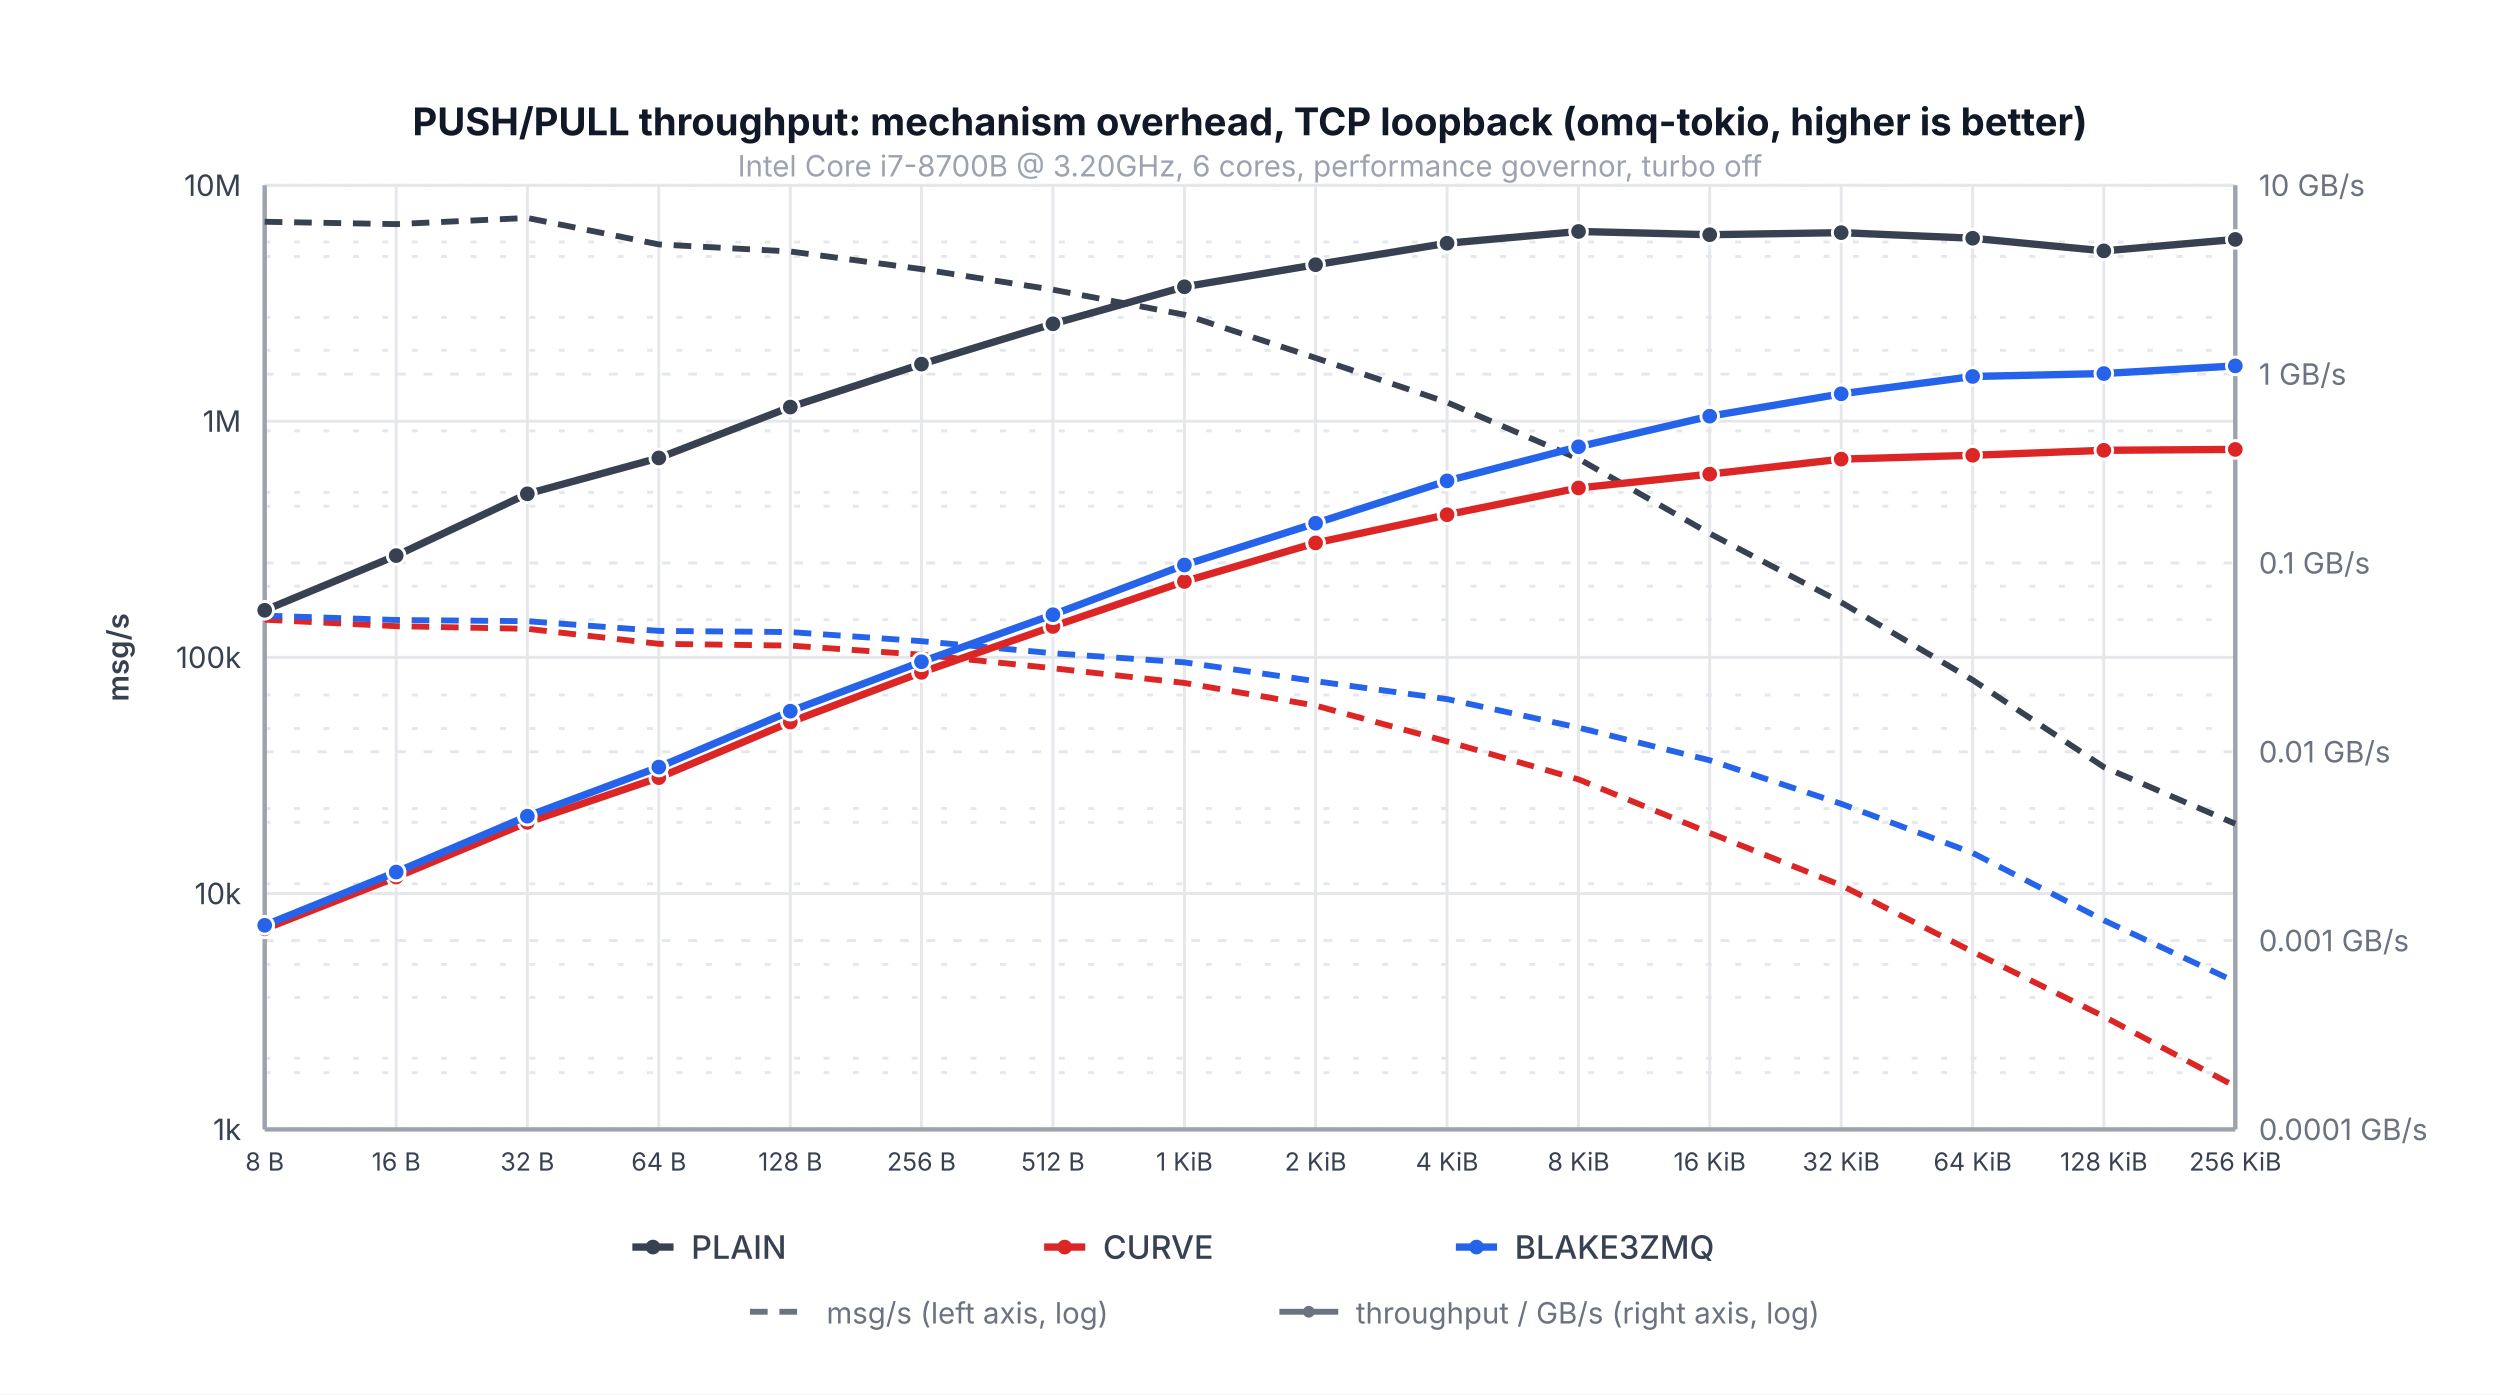
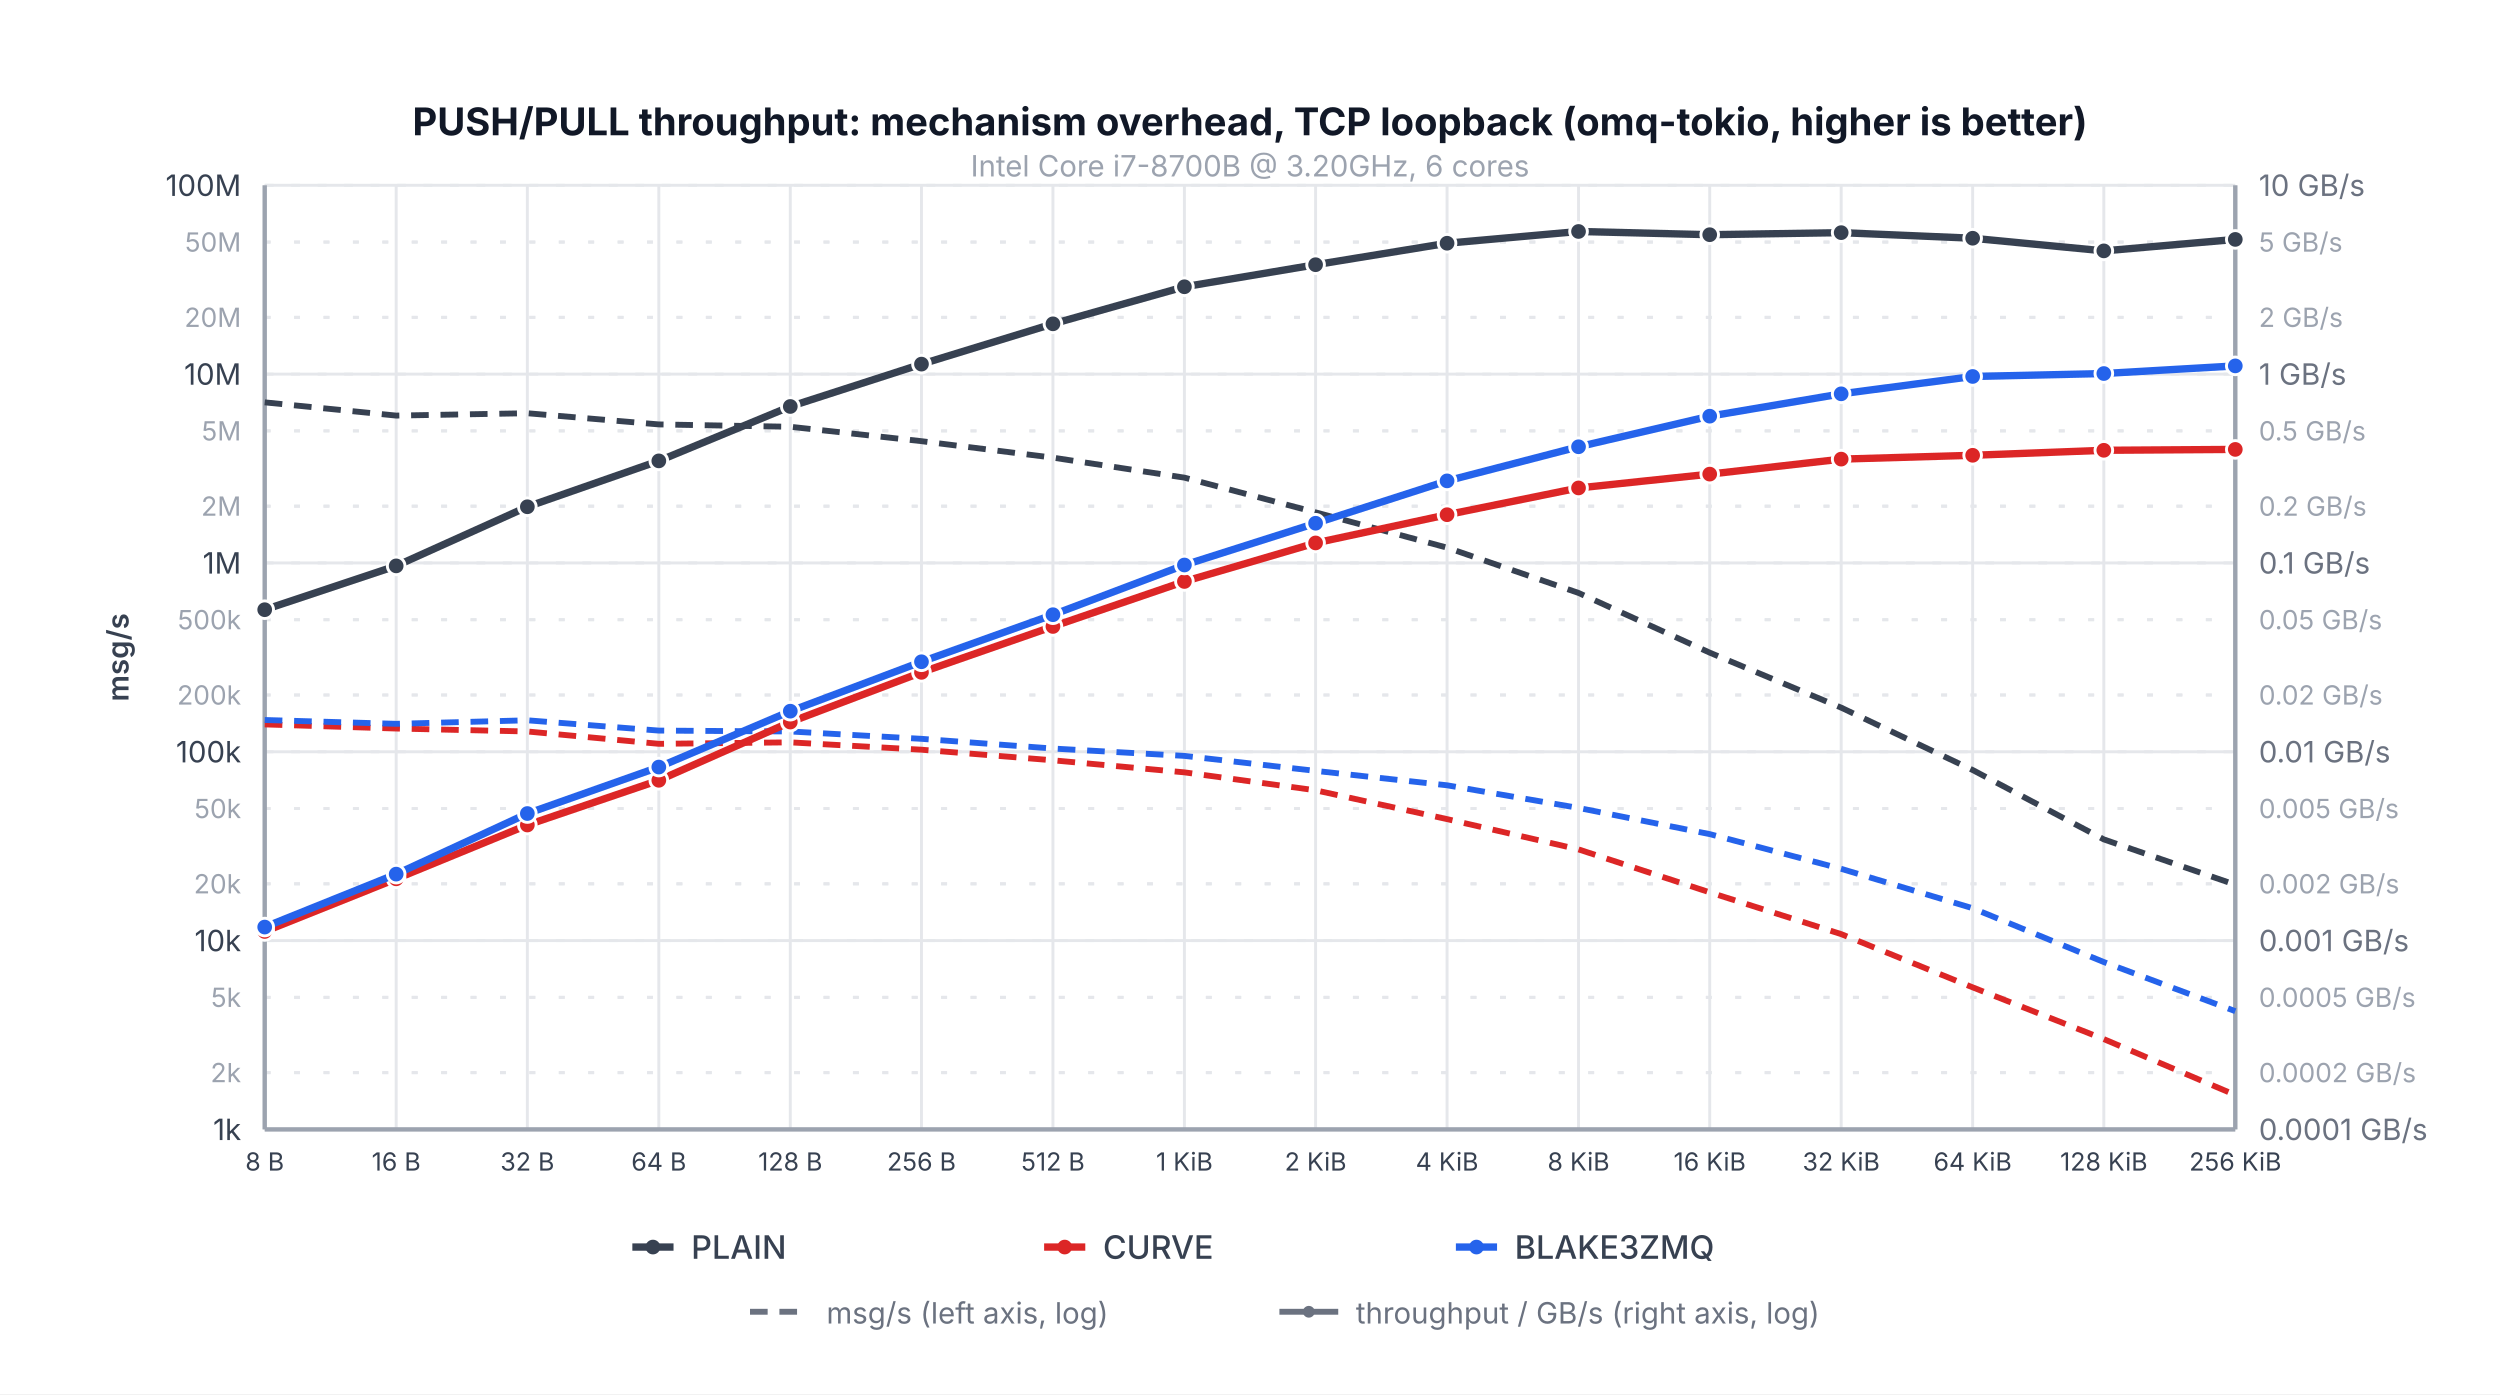
<svg xmlns="http://www.w3.org/2000/svg" viewBox="0 0 850 474" font-family="system-ui, -apple-system, sans-serif">
  <rect width="850" height="474" fill="white" />
  <text x="425.0" y="46.0" text-anchor="middle" fill="#111827" font-size="13" font-weight="700">PUSH/PULL throughput: mechanism overhead, TCP loopback (omq-tokio, higher is better)</text>
-   <text x="425.0" y="60.0" text-anchor="middle" fill="#9ca3af" font-size="10">Intel Core i7-8700B @ 3.20GHz, 6 cores, performance governor, turbo off</text>
+   <text x="425.0" y="60.0" text-anchor="middle" fill="#9ca3af" font-size="10">Intel Core i7-8700B @ 3.20GHz, 6 cores</text>
  <line x1="90" y1="384.0" x2="760" y2="384.0" stroke="#e5e7eb" stroke-width="1" />
  <text x="82" y="384.0" text-anchor="end" dominant-baseline="middle" fill="#374151" font-size="10">1k</text>
-   <line x1="90" y1="359.8" x2="760" y2="359.8" stroke="#e5e7eb" stroke-width="1" stroke-dasharray="2,8" />
-   <line x1="90" y1="327.9" x2="760" y2="327.9" stroke="#e5e7eb" stroke-width="1" stroke-dasharray="2,8" />
-   <line x1="90" y1="303.8" x2="760" y2="303.8" stroke="#e5e7eb" stroke-width="1" />
-   <text x="82" y="303.8" text-anchor="end" dominant-baseline="middle" fill="#374151" font-size="10">10k</text>
-   <line x1="90" y1="279.6" x2="760" y2="279.6" stroke="#e5e7eb" stroke-width="1" stroke-dasharray="2,8" />
-   <line x1="90" y1="247.7" x2="760" y2="247.7" stroke="#e5e7eb" stroke-width="1" stroke-dasharray="2,8" />
-   <line x1="90" y1="223.5" x2="760" y2="223.5" stroke="#e5e7eb" stroke-width="1" />
-   <text x="82" y="223.5" text-anchor="end" dominant-baseline="middle" fill="#374151" font-size="10">100k</text>
-   <line x1="90" y1="199.3" x2="760" y2="199.3" stroke="#e5e7eb" stroke-width="1" stroke-dasharray="2,8" />
-   <line x1="90" y1="167.4" x2="760" y2="167.4" stroke="#e5e7eb" stroke-width="1" stroke-dasharray="2,8" />
-   <line x1="90" y1="143.2" x2="760" y2="143.2" stroke="#e5e7eb" stroke-width="1" />
-   <text x="82" y="143.2" text-anchor="end" dominant-baseline="middle" fill="#374151" font-size="10">1M</text>
-   <line x1="90" y1="119.1" x2="760" y2="119.1" stroke="#e5e7eb" stroke-width="1" stroke-dasharray="2,8" />
-   <line x1="90" y1="87.2" x2="760" y2="87.2" stroke="#e5e7eb" stroke-width="1" stroke-dasharray="2,8" />
+   <line x1="90" y1="364.7" x2="760" y2="364.7" stroke="#e5e7eb" stroke-width="1" stroke-dasharray="2,8" />
+   <text x="82" y="364.7" text-anchor="end" dominant-baseline="middle" fill="#9ca3af" font-size="9">2k</text>
+   <line x1="90" y1="339.1" x2="760" y2="339.1" stroke="#e5e7eb" stroke-width="1" stroke-dasharray="2,8" />
+   <text x="82" y="339.1" text-anchor="end" dominant-baseline="middle" fill="#9ca3af" font-size="9">5k</text>
+   <line x1="90" y1="319.8" x2="760" y2="319.8" stroke="#e5e7eb" stroke-width="1" />
+   <text x="82" y="319.8" text-anchor="end" dominant-baseline="middle" fill="#374151" font-size="10">10k</text>
+   <line x1="90" y1="300.5" x2="760" y2="300.5" stroke="#e5e7eb" stroke-width="1" stroke-dasharray="2,8" />
+   <text x="82" y="300.5" text-anchor="end" dominant-baseline="middle" fill="#9ca3af" font-size="9">20k</text>
+   <line x1="90" y1="274.9" x2="760" y2="274.9" stroke="#e5e7eb" stroke-width="1" stroke-dasharray="2,8" />
+   <text x="82" y="274.9" text-anchor="end" dominant-baseline="middle" fill="#9ca3af" font-size="9">50k</text>
+   <line x1="90" y1="255.6" x2="760" y2="255.6" stroke="#e5e7eb" stroke-width="1" />
+   <text x="82" y="255.6" text-anchor="end" dominant-baseline="middle" fill="#374151" font-size="10">100k</text>
+   <line x1="90" y1="236.3" x2="760" y2="236.3" stroke="#e5e7eb" stroke-width="1" stroke-dasharray="2,8" />
+   <text x="82" y="236.3" text-anchor="end" dominant-baseline="middle" fill="#9ca3af" font-size="9">200k</text>
+   <line x1="90" y1="210.7" x2="760" y2="210.7" stroke="#e5e7eb" stroke-width="1" stroke-dasharray="2,8" />
+   <text x="82" y="210.7" text-anchor="end" dominant-baseline="middle" fill="#9ca3af" font-size="9">500k</text>
+   <line x1="90" y1="191.4" x2="760" y2="191.4" stroke="#e5e7eb" stroke-width="1" />
+   <text x="82" y="191.4" text-anchor="end" dominant-baseline="middle" fill="#374151" font-size="10">1M</text>
+   <line x1="90" y1="172.1" x2="760" y2="172.1" stroke="#e5e7eb" stroke-width="1" stroke-dasharray="2,8" />
+   <text x="82" y="172.1" text-anchor="end" dominant-baseline="middle" fill="#9ca3af" font-size="9">2M</text>
+   <line x1="90" y1="146.5" x2="760" y2="146.5" stroke="#e5e7eb" stroke-width="1" stroke-dasharray="2,8" />
+   <text x="82" y="146.5" text-anchor="end" dominant-baseline="middle" fill="#9ca3af" font-size="9">5M</text>
+   <line x1="90" y1="127.2" x2="760" y2="127.2" stroke="#e5e7eb" stroke-width="1" />
+   <text x="82" y="127.2" text-anchor="end" dominant-baseline="middle" fill="#374151" font-size="10">10M</text>
+   <line x1="90" y1="107.9" x2="760" y2="107.9" stroke="#e5e7eb" stroke-width="1" stroke-dasharray="2,8" />
+   <text x="82" y="107.9" text-anchor="end" dominant-baseline="middle" fill="#9ca3af" font-size="9">20M</text>
+   <line x1="90" y1="82.3" x2="760" y2="82.3" stroke="#e5e7eb" stroke-width="1" stroke-dasharray="2,8" />
+   <text x="82" y="82.3" text-anchor="end" dominant-baseline="middle" fill="#9ca3af" font-size="9">50M</text>
  <line x1="90" y1="63.0" x2="760" y2="63.0" stroke="#e5e7eb" stroke-width="1" />
-   <text x="82" y="63.0" text-anchor="end" dominant-baseline="middle" fill="#374151" font-size="10">10M</text>
+   <text x="82" y="63.0" text-anchor="end" dominant-baseline="middle" fill="#374151" font-size="10">100M</text>
  <line x1="90" y1="384.0" x2="760" y2="384.0" stroke="#e5e7eb" stroke-width="1" stroke-dasharray="3,6" />
  <text x="768" y="384.0" text-anchor="start" dominant-baseline="middle" fill="#6b7280" font-size="10">0.0001 GB/s</text>
  <line x1="90" y1="364.7" x2="760" y2="364.7" stroke="#e5e7eb" stroke-width="1" stroke-dasharray="2,8" />
+   <text x="768" y="364.7" text-anchor="start" dominant-baseline="middle" fill="#9ca3af" font-size="9">0.0002 GB/s</text>
  <line x1="90" y1="339.1" x2="760" y2="339.1" stroke="#e5e7eb" stroke-width="1" stroke-dasharray="2,8" />
+   <text x="768" y="339.1" text-anchor="start" dominant-baseline="middle" fill="#9ca3af" font-size="9">0.0005 GB/s</text>
  <line x1="90" y1="319.8" x2="760" y2="319.8" stroke="#e5e7eb" stroke-width="1" stroke-dasharray="3,6" />
  <text x="768" y="319.8" text-anchor="start" dominant-baseline="middle" fill="#6b7280" font-size="10">0.001 GB/s</text>
  <line x1="90" y1="300.5" x2="760" y2="300.5" stroke="#e5e7eb" stroke-width="1" stroke-dasharray="2,8" />
+   <text x="768" y="300.5" text-anchor="start" dominant-baseline="middle" fill="#9ca3af" font-size="9">0.002 GB/s</text>
  <line x1="90" y1="274.9" x2="760" y2="274.9" stroke="#e5e7eb" stroke-width="1" stroke-dasharray="2,8" />
+   <text x="768" y="274.9" text-anchor="start" dominant-baseline="middle" fill="#9ca3af" font-size="9">0.005 GB/s</text>
  <line x1="90" y1="255.6" x2="760" y2="255.6" stroke="#e5e7eb" stroke-width="1" stroke-dasharray="3,6" />
  <text x="768" y="255.6" text-anchor="start" dominant-baseline="middle" fill="#6b7280" font-size="10">0.01 GB/s</text>
  <line x1="90" y1="236.3" x2="760" y2="236.3" stroke="#e5e7eb" stroke-width="1" stroke-dasharray="2,8" />
+   <text x="768" y="236.3" text-anchor="start" dominant-baseline="middle" fill="#9ca3af" font-size="9">0.02 GB/s</text>
  <line x1="90" y1="210.7" x2="760" y2="210.7" stroke="#e5e7eb" stroke-width="1" stroke-dasharray="2,8" />
+   <text x="768" y="210.7" text-anchor="start" dominant-baseline="middle" fill="#9ca3af" font-size="9">0.05 GB/s</text>
  <line x1="90" y1="191.4" x2="760" y2="191.4" stroke="#e5e7eb" stroke-width="1" stroke-dasharray="3,6" />
  <text x="768" y="191.4" text-anchor="start" dominant-baseline="middle" fill="#6b7280" font-size="10">0.1 GB/s</text>
  <line x1="90" y1="172.1" x2="760" y2="172.1" stroke="#e5e7eb" stroke-width="1" stroke-dasharray="2,8" />
+   <text x="768" y="172.1" text-anchor="start" dominant-baseline="middle" fill="#9ca3af" font-size="9">0.2 GB/s</text>
  <line x1="90" y1="146.5" x2="760" y2="146.5" stroke="#e5e7eb" stroke-width="1" stroke-dasharray="2,8" />
+   <text x="768" y="146.5" text-anchor="start" dominant-baseline="middle" fill="#9ca3af" font-size="9">0.5 GB/s</text>
  <line x1="90" y1="127.2" x2="760" y2="127.2" stroke="#e5e7eb" stroke-width="1" stroke-dasharray="3,6" />
  <text x="768" y="127.2" text-anchor="start" dominant-baseline="middle" fill="#6b7280" font-size="10">1 GB/s</text>
  <line x1="90" y1="107.9" x2="760" y2="107.9" stroke="#e5e7eb" stroke-width="1" stroke-dasharray="2,8" />
+   <text x="768" y="107.9" text-anchor="start" dominant-baseline="middle" fill="#9ca3af" font-size="9">2 GB/s</text>
  <line x1="90" y1="82.3" x2="760" y2="82.3" stroke="#e5e7eb" stroke-width="1" stroke-dasharray="2,8" />
+   <text x="768" y="82.3" text-anchor="start" dominant-baseline="middle" fill="#9ca3af" font-size="9">5 GB/s</text>
  <line x1="90" y1="63.0" x2="760" y2="63.0" stroke="#e5e7eb" stroke-width="1" stroke-dasharray="3,6" />
  <text x="768" y="63.0" text-anchor="start" dominant-baseline="middle" fill="#6b7280" font-size="10">10 GB/s</text>
  <line x1="90.0" y1="63" x2="90.0" y2="384" stroke="#e5e7eb" stroke-width="1" />
  <line x1="134.7" y1="63" x2="134.7" y2="384" stroke="#e5e7eb" stroke-width="1" />
  <line x1="179.3" y1="63" x2="179.3" y2="384" stroke="#e5e7eb" stroke-width="1" />
  <line x1="224.0" y1="63" x2="224.0" y2="384" stroke="#e5e7eb" stroke-width="1" />
  <line x1="268.7" y1="63" x2="268.7" y2="384" stroke="#e5e7eb" stroke-width="1" />
  <line x1="313.3" y1="63" x2="313.3" y2="384" stroke="#e5e7eb" stroke-width="1" />
  <line x1="358.0" y1="63" x2="358.0" y2="384" stroke="#e5e7eb" stroke-width="1" />
  <line x1="402.7" y1="63" x2="402.7" y2="384" stroke="#e5e7eb" stroke-width="1" />
  <line x1="447.3" y1="63" x2="447.3" y2="384" stroke="#e5e7eb" stroke-width="1" />
  <line x1="492.0" y1="63" x2="492.0" y2="384" stroke="#e5e7eb" stroke-width="1" />
  <line x1="536.7" y1="63" x2="536.7" y2="384" stroke="#e5e7eb" stroke-width="1" />
  <line x1="581.3" y1="63" x2="581.3" y2="384" stroke="#e5e7eb" stroke-width="1" />
  <line x1="626.0" y1="63" x2="626.0" y2="384" stroke="#e5e7eb" stroke-width="1" />
  <line x1="670.7" y1="63" x2="670.7" y2="384" stroke="#e5e7eb" stroke-width="1" />
  <line x1="715.3" y1="63" x2="715.3" y2="384" stroke="#e5e7eb" stroke-width="1" />
  <line x1="760.0" y1="63" x2="760.0" y2="384" stroke="#e5e7eb" stroke-width="1" />
  <line x1="90" y1="63" x2="90" y2="384" stroke="#9ca3af" stroke-width="1.5" />
  <line x1="760" y1="63" x2="760" y2="384" stroke="#9ca3af" stroke-width="1.5" />
  <line x1="90" y1="384" x2="760" y2="384" stroke="#9ca3af" stroke-width="1.5" />
  <text x="90.0" y="398" text-anchor="middle" fill="#374151" font-size="8.5">8 B</text>
  <text x="134.7" y="398" text-anchor="middle" fill="#374151" font-size="8.5">16 B</text>
  <text x="179.3" y="398" text-anchor="middle" fill="#374151" font-size="8.5">32 B</text>
  <text x="224.0" y="398" text-anchor="middle" fill="#374151" font-size="8.5">64 B</text>
  <text x="268.7" y="398" text-anchor="middle" fill="#374151" font-size="8.5">128 B</text>
  <text x="313.3" y="398" text-anchor="middle" fill="#374151" font-size="8.5">256 B</text>
  <text x="358.0" y="398" text-anchor="middle" fill="#374151" font-size="8.5">512 B</text>
  <text x="402.7" y="398" text-anchor="middle" fill="#374151" font-size="8.5">1 KiB</text>
  <text x="447.3" y="398" text-anchor="middle" fill="#374151" font-size="8.5">2 KiB</text>
  <text x="492.0" y="398" text-anchor="middle" fill="#374151" font-size="8.5">4 KiB</text>
  <text x="536.7" y="398" text-anchor="middle" fill="#374151" font-size="8.5">8 KiB</text>
  <text x="581.3" y="398" text-anchor="middle" fill="#374151" font-size="8.5">16 KiB</text>
  <text x="626.0" y="398" text-anchor="middle" fill="#374151" font-size="8.5">32 KiB</text>
  <text x="670.7" y="398" text-anchor="middle" fill="#374151" font-size="8.5">64 KiB</text>
  <text x="715.3" y="398" text-anchor="middle" fill="#374151" font-size="8.5">128 KiB</text>
  <text x="760.0" y="398" text-anchor="middle" fill="#374151" font-size="8.5">256 KiB</text>
  <text x="40" y="223.5" text-anchor="middle" dominant-baseline="middle" fill="#374151" font-size="10" font-weight="600" transform="rotate(-90,40,223.5)">msg/s</text>
-   <polyline points="90.0,75.4 134.7,76.2 179.3,74.1 224.0,83.1 268.7,85.5 313.3,91.5 358.0,98.5 402.7,107.0 447.3,121.7 492.0,136.8 536.7,156.0 581.3,181.4 626.0,204.8 670.7,231.2 715.3,260.8 760.0,280.1" fill="none" stroke="#374151" stroke-width="2" stroke-dasharray="6,4" />
-   <polyline points="90.0,210.7 134.7,212.9 179.3,213.8 224.0,218.9 268.7,219.5 313.3,222.6 358.0,227.2 402.7,232.2 447.3,239.9 492.0,252.1 536.7,265.0 581.3,283.2 626.0,301.0 670.7,323.6 715.3,345.6 760.0,369.4" fill="none" stroke="#dc2626" stroke-width="2" stroke-dasharray="6,4" />
-   <polyline points="90.0,209.3 134.7,210.8 179.3,211.2 224.0,214.5 268.7,214.9 313.3,218.0 358.0,222.1 402.7,225.2 447.3,231.6 492.0,237.7 536.7,247.4 581.3,258.5 626.0,273.3 670.7,290.0 715.3,312.9 760.0,333.8" fill="none" stroke="#2563eb" stroke-width="2" stroke-dasharray="6,4" />
-   <polyline points="90.0,207.5 134.7,188.9 179.3,167.9 224.0,155.7 268.7,138.4 313.3,123.8 358.0,110.1 402.7,97.5 447.3,90.0 492.0,82.7 536.7,78.7 581.3,79.8 626.0,79.1 670.7,81.0 715.3,85.3 760.0,81.4" fill="none" stroke="#374151" stroke-width="2.5" stroke-linecap="round" stroke-linejoin="round" />
-   <circle cx="90.0" cy="207.5" r="3" fill="#374151" stroke="white" stroke-width="1" />
-   <circle cx="134.7" cy="188.9" r="3" fill="#374151" stroke="white" stroke-width="1" />
-   <circle cx="179.3" cy="167.9" r="3" fill="#374151" stroke="white" stroke-width="1" />
-   <circle cx="224.0" cy="155.7" r="3" fill="#374151" stroke="white" stroke-width="1" />
-   <circle cx="268.7" cy="138.4" r="3" fill="#374151" stroke="white" stroke-width="1" />
+   <polyline points="90.0,136.8 134.7,141.3 179.3,140.5 224.0,144.3 268.7,145.1 313.3,150.0 358.0,155.6 402.7,162.4 447.3,174.2 492.0,186.2 536.7,201.6 581.3,221.9 626.0,240.6 670.7,261.8 715.3,285.4 760.0,300.8" fill="none" stroke="#374151" stroke-width="2" stroke-dasharray="6,4" />
+   <polyline points="90.0,246.3 134.7,247.7 179.3,248.7 224.0,252.9 268.7,252.4 313.3,254.9 358.0,258.5 402.7,262.6 447.3,268.7 492.0,278.5 536.7,288.8 581.3,303.4 626.0,317.6 670.7,335.7 715.3,353.3 760.0,372.3" fill="none" stroke="#dc2626" stroke-width="2" stroke-dasharray="6,4" />
+   <polyline points="90.0,244.8 134.7,246.1 179.3,244.9 224.0,248.4 268.7,248.7 313.3,251.2 358.0,254.5 402.7,257.0 447.3,262.1 492.0,267.0 536.7,274.7 581.3,283.6 626.0,295.4 670.7,308.8 715.3,327.1 760.0,343.8" fill="none" stroke="#2563eb" stroke-width="2" stroke-dasharray="6,4" />
+   <polyline points="90.0,207.3 134.7,192.4 179.3,172.3 224.0,156.7 268.7,138.2 313.3,123.8 358.0,110.1 402.7,97.5 447.3,90.0 492.0,82.7 536.7,78.7 581.3,79.8 626.0,79.1 670.7,81.0 715.3,85.3 760.0,81.4" fill="none" stroke="#374151" stroke-width="2.5" stroke-linecap="round" stroke-linejoin="round" />
+   <circle cx="90.0" cy="207.3" r="3" fill="#374151" stroke="white" stroke-width="1" />
+   <circle cx="134.7" cy="192.4" r="3" fill="#374151" stroke="white" stroke-width="1" />
+   <circle cx="179.3" cy="172.3" r="3" fill="#374151" stroke="white" stroke-width="1" />
+   <circle cx="224.0" cy="156.7" r="3" fill="#374151" stroke="white" stroke-width="1" />
+   <circle cx="268.7" cy="138.2" r="3" fill="#374151" stroke="white" stroke-width="1" />
  <circle cx="313.3" cy="123.8" r="3" fill="#374151" stroke="white" stroke-width="1" />
  <circle cx="358.0" cy="110.1" r="3" fill="#374151" stroke="white" stroke-width="1" />
  <circle cx="402.7" cy="97.5" r="3" fill="#374151" stroke="white" stroke-width="1" />
  <circle cx="447.3" cy="90.0" r="3" fill="#374151" stroke="white" stroke-width="1" />
  <circle cx="492.0" cy="82.7" r="3" fill="#374151" stroke="white" stroke-width="1" />
  <circle cx="536.7" cy="78.7" r="3" fill="#374151" stroke="white" stroke-width="1" />
  <circle cx="581.3" cy="79.8" r="3" fill="#374151" stroke="white" stroke-width="1" />
  <circle cx="626.0" cy="79.1" r="3" fill="#374151" stroke="white" stroke-width="1" />
  <circle cx="670.7" cy="81.0" r="3" fill="#374151" stroke="white" stroke-width="1" />
  <circle cx="715.3" cy="85.3" r="3" fill="#374151" stroke="white" stroke-width="1" />
  <circle cx="760.0" cy="81.4" r="3" fill="#374151" stroke="white" stroke-width="1" />
-   <polyline points="90.0,315.8 134.7,298.2 179.3,279.6 224.0,264.4 268.7,245.5 313.3,228.6 358.0,213.0 402.7,197.7 447.3,184.6 492.0,175.0 536.7,165.9 581.3,161.2 626.0,156.1 670.7,154.8 715.3,153.1 760.0,152.8" fill="none" stroke="#dc2626" stroke-width="2.5" stroke-linecap="round" stroke-linejoin="round" />
-   <circle cx="90.0" cy="315.8" r="3" fill="#dc2626" stroke="white" stroke-width="1" />
-   <circle cx="134.7" cy="298.2" r="3" fill="#dc2626" stroke="white" stroke-width="1" />
-   <circle cx="179.3" cy="279.6" r="3" fill="#dc2626" stroke="white" stroke-width="1" />
-   <circle cx="224.0" cy="264.4" r="3" fill="#dc2626" stroke="white" stroke-width="1" />
+   <polyline points="90.0,316.7 134.7,298.8 179.3,280.5 224.0,265.3 268.7,245.5 313.3,228.6 358.0,213.0 402.7,197.7 447.3,184.6 492.0,175.0 536.7,165.9 581.3,161.2 626.0,156.1 670.7,154.8 715.3,153.1 760.0,152.8" fill="none" stroke="#dc2626" stroke-width="2.5" stroke-linecap="round" stroke-linejoin="round" />
+   <circle cx="90.0" cy="316.7" r="3" fill="#dc2626" stroke="white" stroke-width="1" />
+   <circle cx="134.7" cy="298.8" r="3" fill="#dc2626" stroke="white" stroke-width="1" />
+   <circle cx="179.3" cy="280.5" r="3" fill="#dc2626" stroke="white" stroke-width="1" />
+   <circle cx="224.0" cy="265.3" r="3" fill="#dc2626" stroke="white" stroke-width="1" />
  <circle cx="268.7" cy="245.5" r="3" fill="#dc2626" stroke="white" stroke-width="1" />
  <circle cx="313.3" cy="228.6" r="3" fill="#dc2626" stroke="white" stroke-width="1" />
  <circle cx="358.0" cy="213.0" r="3" fill="#dc2626" stroke="white" stroke-width="1" />
  <circle cx="402.7" cy="197.7" r="3" fill="#dc2626" stroke="white" stroke-width="1" />
  <circle cx="447.3" cy="184.6" r="3" fill="#dc2626" stroke="white" stroke-width="1" />
  <circle cx="492.0" cy="175.0" r="3" fill="#dc2626" stroke="white" stroke-width="1" />
  <circle cx="536.7" cy="165.9" r="3" fill="#dc2626" stroke="white" stroke-width="1" />
  <circle cx="581.3" cy="161.2" r="3" fill="#dc2626" stroke="white" stroke-width="1" />
  <circle cx="626.0" cy="156.1" r="3" fill="#dc2626" stroke="white" stroke-width="1" />
  <circle cx="670.7" cy="154.8" r="3" fill="#dc2626" stroke="white" stroke-width="1" />
  <circle cx="715.3" cy="153.1" r="3" fill="#dc2626" stroke="white" stroke-width="1" />
  <circle cx="760.0" cy="152.8" r="3" fill="#dc2626" stroke="white" stroke-width="1" />
-   <polyline points="90.0,314.6 134.7,296.5 179.3,277.5 224.0,260.8 268.7,241.8 313.3,225.0 358.0,209.0 402.7,192.1 447.3,177.9 492.0,163.5 536.7,151.9 581.3,141.5 626.0,133.9 670.7,128.0 715.3,127.0 760.0,124.4" fill="none" stroke="#2563eb" stroke-width="2.5" stroke-linecap="round" stroke-linejoin="round" />
-   <circle cx="90.0" cy="314.6" r="3" fill="#2563eb" stroke="white" stroke-width="1" />
-   <circle cx="134.7" cy="296.5" r="3" fill="#2563eb" stroke="white" stroke-width="1" />
-   <circle cx="179.3" cy="277.5" r="3" fill="#2563eb" stroke="white" stroke-width="1" />
+   <polyline points="90.0,315.2 134.7,297.2 179.3,276.6 224.0,260.8 268.7,241.8 313.3,225.0 358.0,209.0 402.7,192.1 447.3,177.9 492.0,163.5 536.7,151.9 581.3,141.5 626.0,133.9 670.7,128.0 715.3,127.0 760.0,124.4" fill="none" stroke="#2563eb" stroke-width="2.5" stroke-linecap="round" stroke-linejoin="round" />
+   <circle cx="90.0" cy="315.2" r="3" fill="#2563eb" stroke="white" stroke-width="1" />
+   <circle cx="134.7" cy="297.2" r="3" fill="#2563eb" stroke="white" stroke-width="1" />
+   <circle cx="179.3" cy="276.6" r="3" fill="#2563eb" stroke="white" stroke-width="1" />
  <circle cx="224.0" cy="260.8" r="3" fill="#2563eb" stroke="white" stroke-width="1" />
  <circle cx="268.7" cy="241.8" r="3" fill="#2563eb" stroke="white" stroke-width="1" />
  <circle cx="313.3" cy="225.0" r="3" fill="#2563eb" stroke="white" stroke-width="1" />
  <circle cx="358.0" cy="209.0" r="3" fill="#2563eb" stroke="white" stroke-width="1" />
  <circle cx="402.7" cy="192.1" r="3" fill="#2563eb" stroke="white" stroke-width="1" />
  <circle cx="447.3" cy="177.9" r="3" fill="#2563eb" stroke="white" stroke-width="1" />
  <circle cx="492.0" cy="163.5" r="3" fill="#2563eb" stroke="white" stroke-width="1" />
  <circle cx="536.7" cy="151.9" r="3" fill="#2563eb" stroke="white" stroke-width="1" />
  <circle cx="581.3" cy="141.5" r="3" fill="#2563eb" stroke="white" stroke-width="1" />
  <circle cx="626.0" cy="133.9" r="3" fill="#2563eb" stroke="white" stroke-width="1" />
  <circle cx="670.7" cy="128.0" r="3" fill="#2563eb" stroke="white" stroke-width="1" />
  <circle cx="715.3" cy="127.0" r="3" fill="#2563eb" stroke="white" stroke-width="1" />
  <circle cx="760.0" cy="124.4" r="3" fill="#2563eb" stroke="white" stroke-width="1" />
  <line x1="215" y1="424" x2="229" y2="424" stroke="#374151" stroke-width="2.5" />
  <circle cx="222" cy="424" r="2.5" fill="#374151" />
  <text x="235" y="428" fill="#374151" font-size="11" font-weight="500">PLAIN</text>
  <line x1="355" y1="424" x2="369" y2="424" stroke="#dc2626" stroke-width="2.5" />
  <circle cx="362" cy="424" r="2.5" fill="#dc2626" />
  <text x="375" y="428" fill="#374151" font-size="11" font-weight="500">CURVE</text>
  <line x1="495" y1="424" x2="509" y2="424" stroke="#2563eb" stroke-width="2.5" />
  <circle cx="502" cy="424" r="2.5" fill="#2563eb" />
  <text x="515" y="428" fill="#374151" font-size="11" font-weight="500">BLAKE3ZMQ</text>
  <line x1="255" y1="446" x2="275" y2="446" stroke="#6b7280" stroke-width="2" stroke-dasharray="6,4" />
  <text x="281" y="450" fill="#6b7280" font-size="10">msg/s (left axis, log)</text>
  <line x1="435" y1="446" x2="455" y2="446" stroke="#6b7280" stroke-width="2" />
  <circle cx="445" cy="446" r="2" fill="#6b7280" />
  <text x="461" y="450" fill="#6b7280" font-size="10">throughput / GB/s (right axis, log)</text>
</svg>
